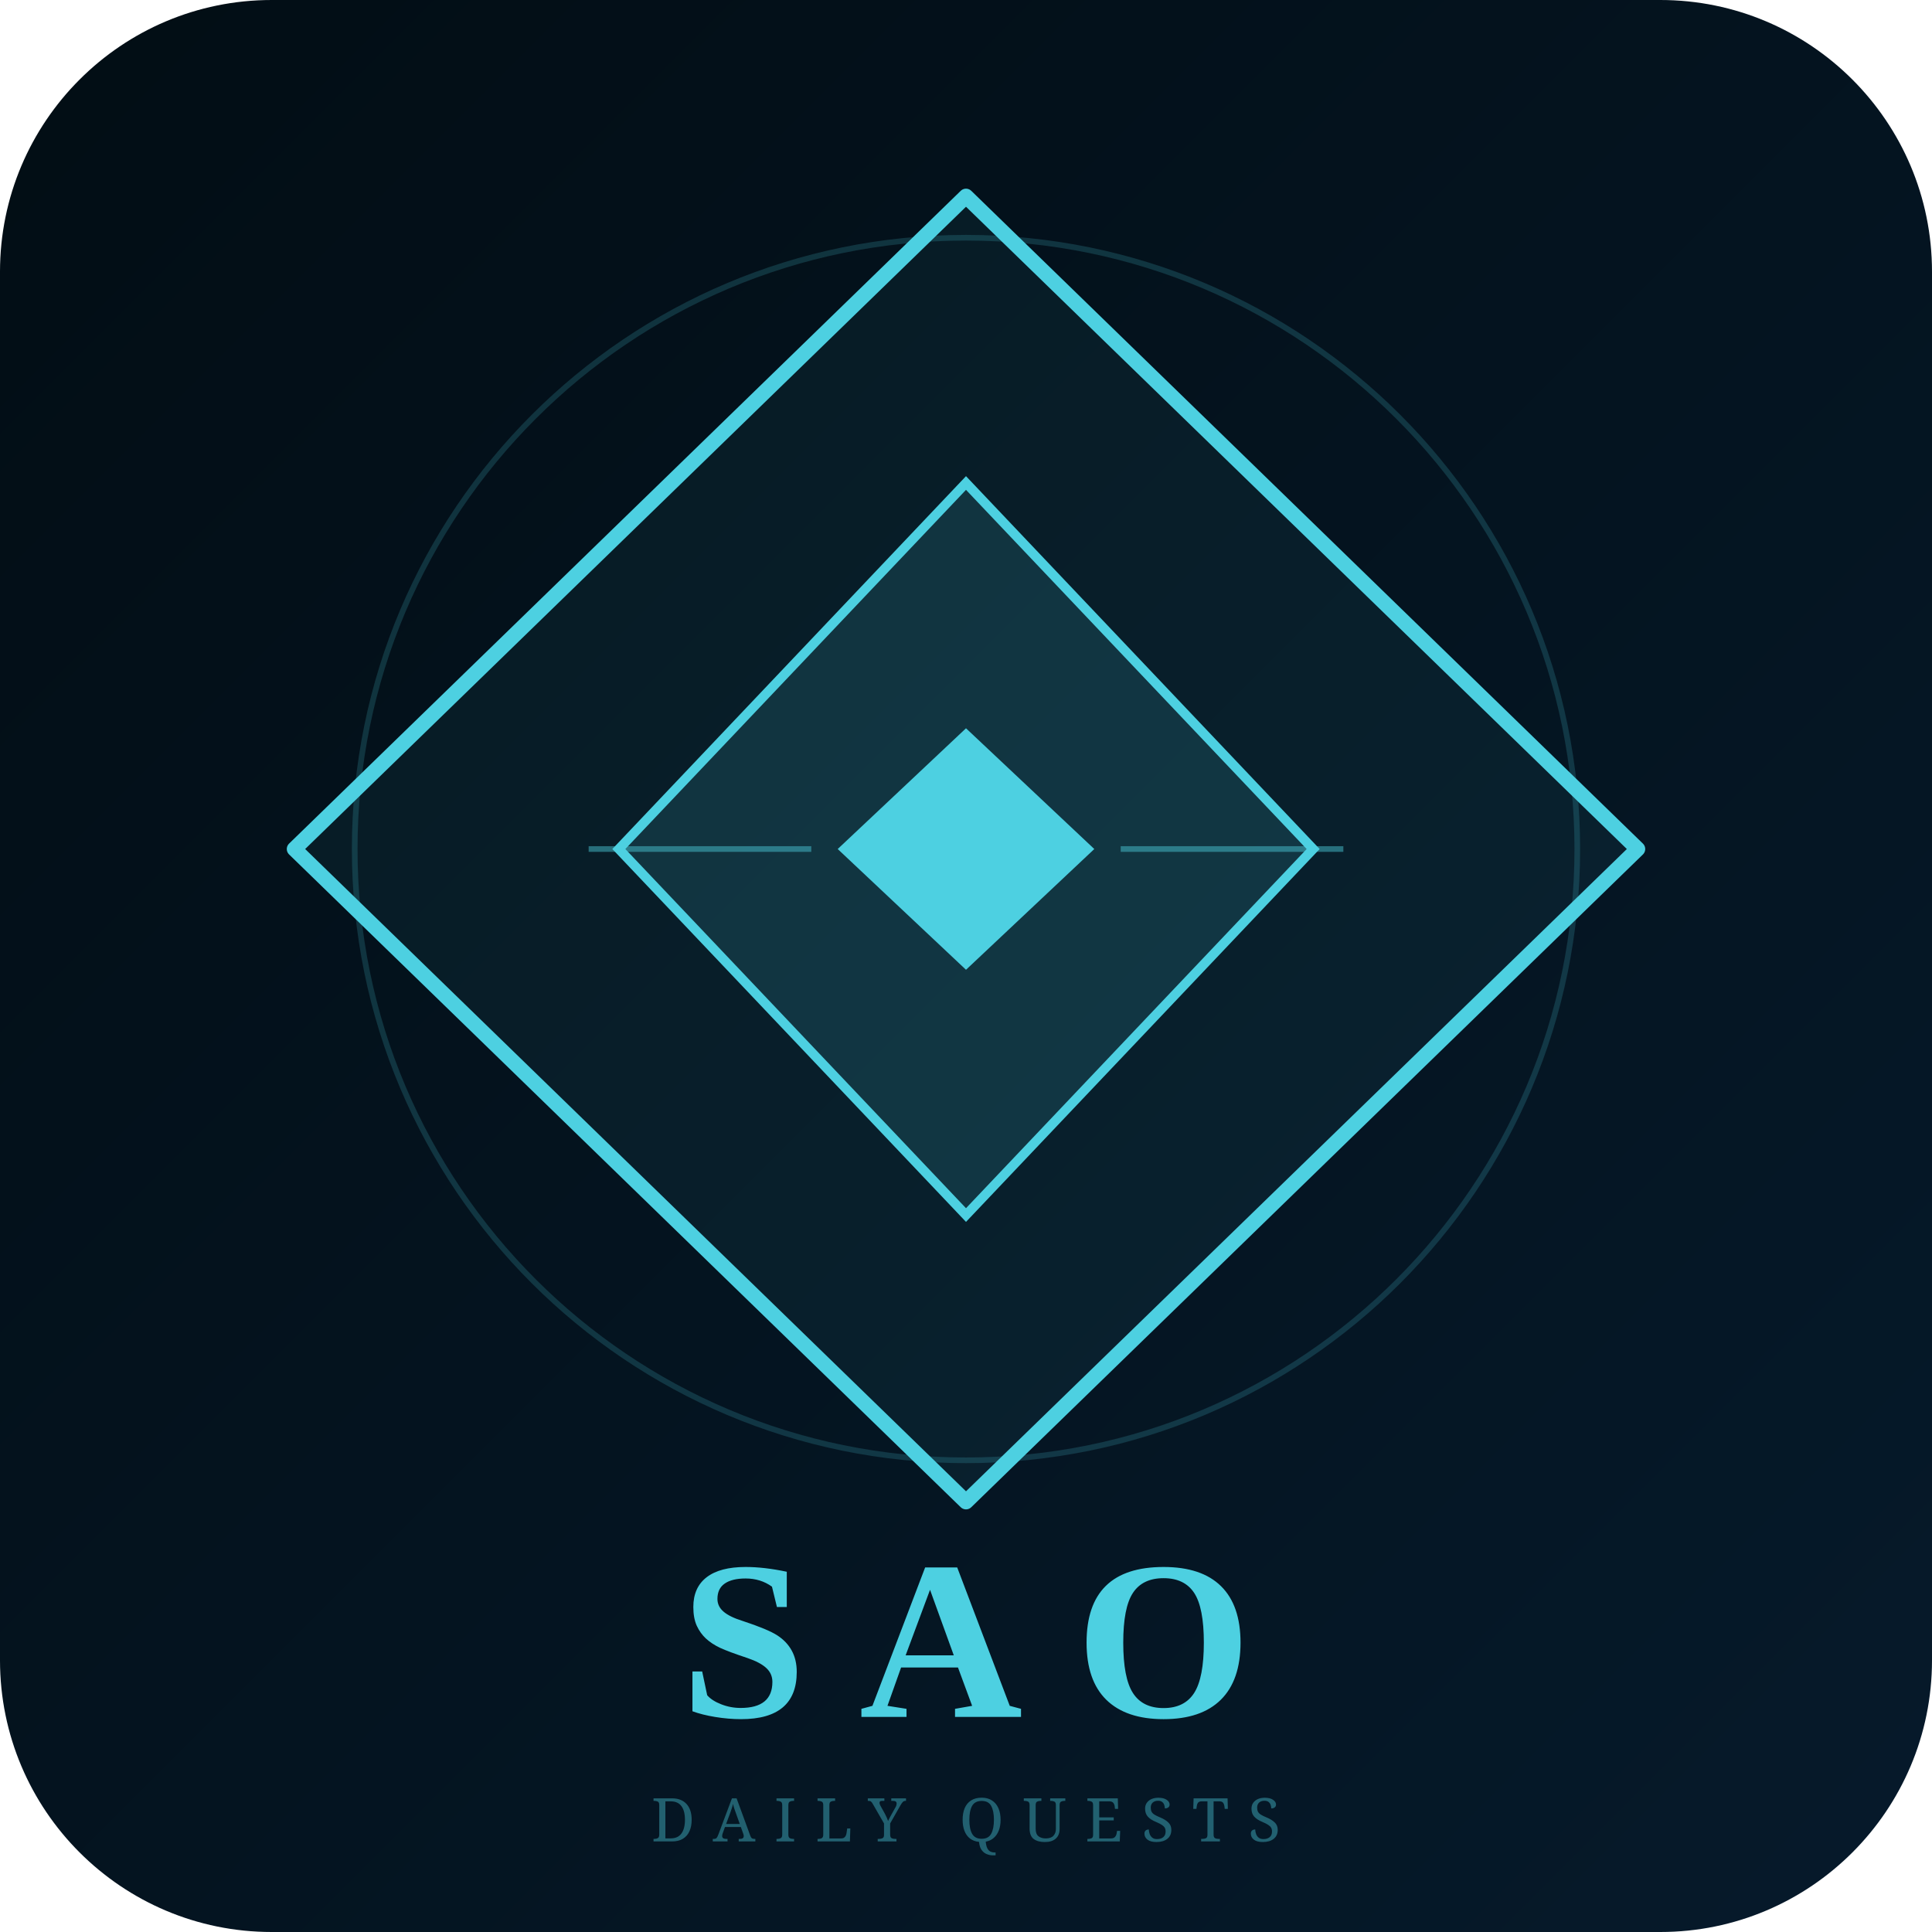
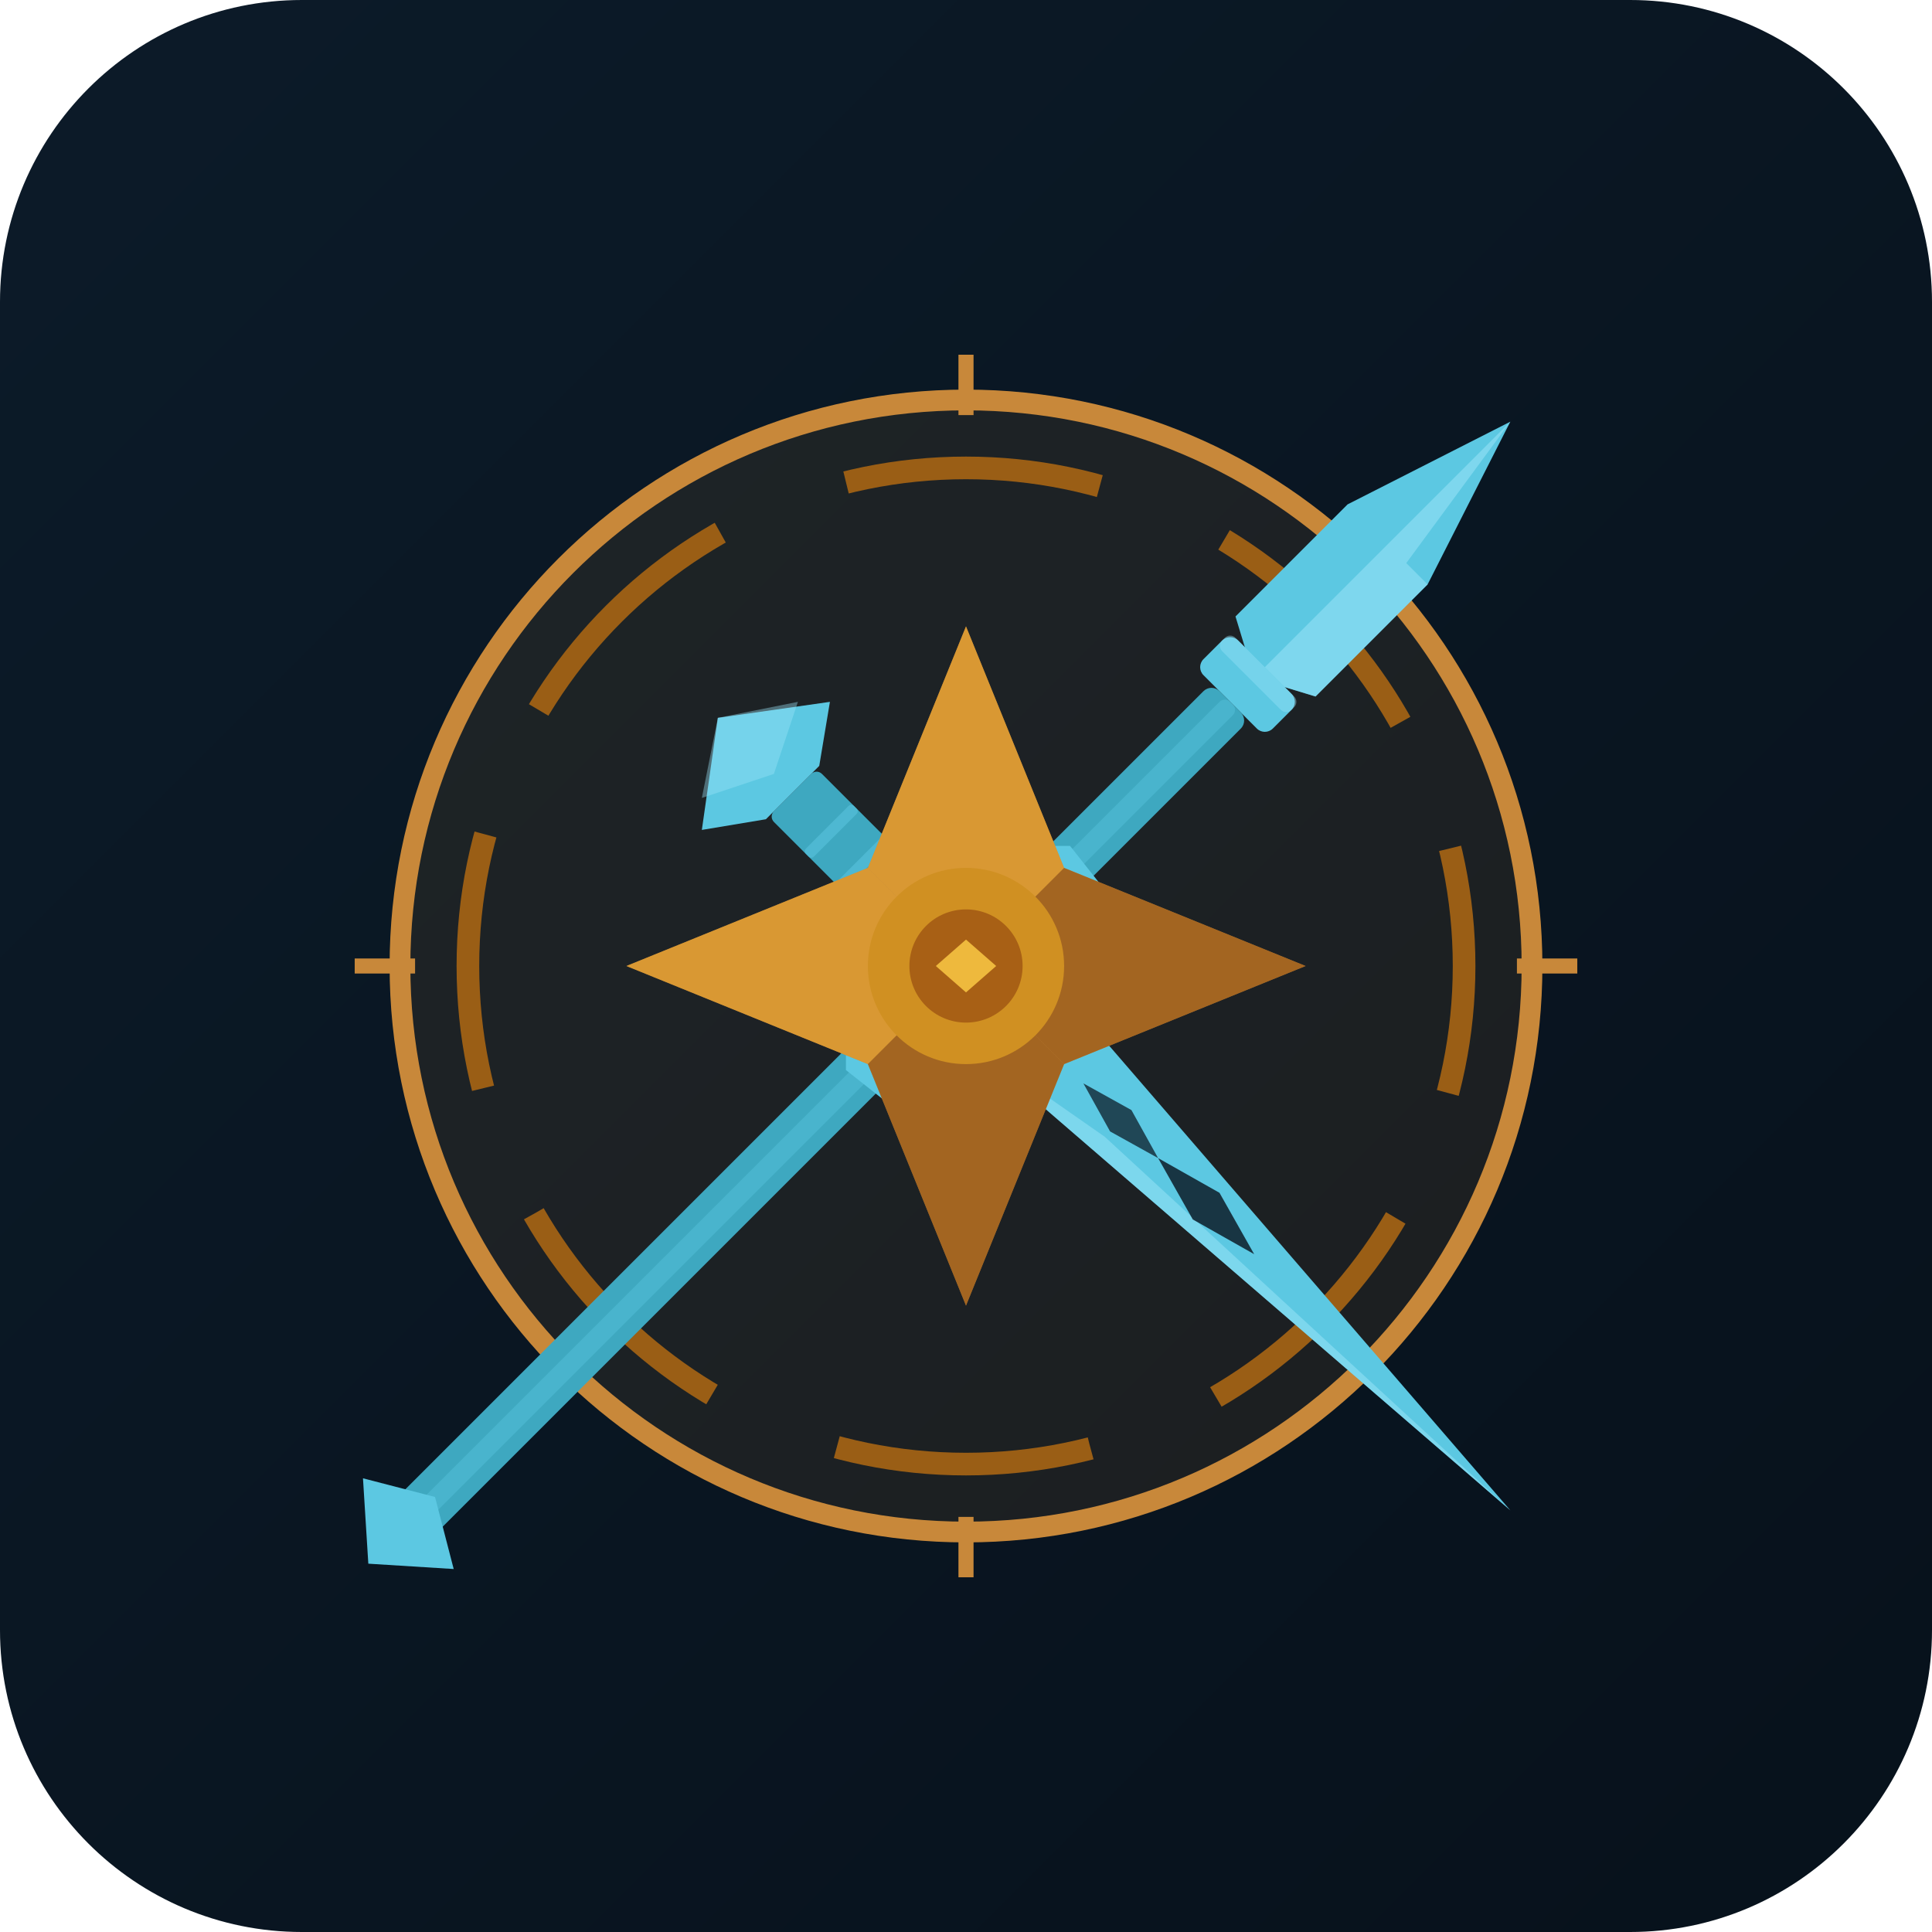
<svg xmlns="http://www.w3.org/2000/svg" viewBox="0 0 512 512">
  <defs>
    <linearGradient id="bg" x1="0%" y1="0%" x2="100%" y2="100%">
-       <stop offset="0%" stop-color="#020d14" />
-       <stop offset="100%" stop-color="#061a2b" />
+       <stop offset="0%" stop-color="#0c1b29" />
+       <stop offset="100%" stop-color="#07111b" />
    </linearGradient>
+     <clipPath id="clip">
+       <rect width="512" height="512" rx="80" />
+     </clipPath>
  </defs>
-   <rect width="512" height="512" rx="72" fill="url(#bg)" />
-   <circle cx="256" cy="225" r="162" fill="none" stroke="#4dd0e1" stroke-width="1.5" opacity="0.18" />
-   <polygon points="256,52 434,225 256,398 78,225" fill="rgba(77,208,225,0.06)" stroke="#4dd0e1" stroke-width="4" stroke-linejoin="round" />
-   <polygon points="256,128 348,225 256,322 164,225" fill="rgba(77,208,225,0.13)" stroke="#4dd0e1" stroke-width="2.5" />
-   <line x1="156" y1="225" x2="215" y2="225" stroke="#4dd0e1" stroke-width="1.5" opacity="0.45" />
-   <line x1="297" y1="225" x2="356" y2="225" stroke="#4dd0e1" stroke-width="1.5" opacity="0.45" />
-   <polygon points="256,193 290,225 256,257 222,225" fill="#4dd0e1" />
-   <text x="256" y="455" text-anchor="middle" font-family="Georgia,'Times New Roman',serif" font-size="60" font-weight="bold" letter-spacing="14" fill="#4dd0e1">SAO</text>
-   <text x="256" y="488" text-anchor="middle" font-family="Georgia,serif" font-size="16" letter-spacing="5" fill="#4dd0e1" opacity="0.4">DAILY QUESTS</text>
+   <rect width="512" height="512" rx="80" fill="url(#bg)" />
+   <g clip-path="url(#clip)">
+     <circle cx="256" cy="256" r="150" fill="rgba(200,136,58,0.10)" />
+     <circle cx="256" cy="256" r="150" fill="none" stroke="#c8883a" stroke-width="5.5" />
+     <circle cx="256" cy="256" r="132" fill="none" stroke="#9a5e15" stroke-width="6" stroke-dasharray="68 36" stroke-dashoffset="34" />
+     <line x1="256" y1="94" x2="256" y2="110" stroke="#c8883a" stroke-width="4" />
+     <line x1="256" y1="402" x2="256" y2="418" stroke="#c8883a" stroke-width="4" />
+     <line x1="94" y1="256" x2="110" y2="256" stroke="#c8883a" stroke-width="4" />
+     <line x1="402" y1="256" x2="418" y2="256" stroke="#c8883a" stroke-width="4" />
+     <g transform="translate(256,256) rotate(45)" fill="#5cc8e2">
+       <polygon points="0,-204, 15,-158, 15,-116, 0,-108, -15,-116, -15,-158" />
+       <polygon points="0,-204, 7,-158, 15,-158, 15,-116, 0,-108" fill="#9ae4f8" opacity="0.55" />
+       <rect x="-13" y="-112" width="26" height="13" rx="3" />
+       <rect x="-13" y="-112" width="26" height="5" rx="2" fill="#9ae4f8" opacity="0.4" />
+       <rect x="-7" y="-99" width="14" height="310" rx="3" fill="#3ea8c0" />
+       <rect x="-2" y="-99" width="5" height="310" rx="2" fill="#5cc8e2" opacity="0.38" />
+       <polygon points="0,224, 17,209, 0,199, -17,209" />
+     </g>
+     <g transform="translate(256,256) rotate(135)" fill="#5cc8e2">
+       <polygon points="0,-204, 14,-13, -14,-13" />
+       <polygon points="0,-204, 6,-58, 14,-13" fill="#9ae4f8" opacity="0.52" />
+       <polygon points="-5,-90, 0,-108, 5,-90, 0,-72" fill="#091520" opacity="0.82" />
+       <polygon points="-4,-58, 0,-72,  4,-58, 0,-44" fill="#091520" opacity="0.72" />
+       <polygon points="-40,-14, 40,-14, 42,3, 32,13, 13,13, 13,6, -13,6, -13,13, -32,13, -42,3" />
+       <rect x="-40" y="-14" width="80" height="4" rx="1" fill="#9ae4f8" opacity="0.38" />
+       <rect x="-9" y="13" width="18" height="52" rx="2" fill="#3ea8c0" />
+       <rect x="-9" y="25" width="18" height="3" rx="1" fill="#5cc8e2" opacity="0.52" />
+       <rect x="-9" y="37" width="18" height="3" rx="1" fill="#5cc8e2" opacity="0.52" />
+       <rect x="-9" y="49" width="18" height="3" rx="1" fill="#5cc8e2" opacity="0.52" />
+       <polygon points="0,93, 24,75, 10,65, -10,65, -24,75" />
+       <polygon points="0,93, 18,81, 0,72, -18,81" fill="#9ae4f8" opacity="0.4" />
+     </g>
+     <polygon points="256,166, 282,230, 346,256, 282,282, 256,346, 230,282, 166,256, 230,230" fill="#c8883a" />
+     <polygon points="256,166, 282,230, 256,256, 230,230" fill="#e0a030" opacity="0.68" />
+     <polygon points="166,256, 230,230, 256,256, 230,282" fill="#e0a030" opacity="0.68" />
+     <polygon points="346,256, 282,282, 256,256, 282,230" fill="#884c10" opacity="0.58" />
+     <polygon points="256,346, 230,282, 256,256, 282,282" fill="#884c10" opacity="0.58" />
+     <circle cx="256" cy="256" r="26" fill="#d09022" />
+     <circle cx="256" cy="256" r="15" fill="#a86015" />
+     <polygon points="256,249, 264,256, 256,263, 248,256" fill="#f4c040" opacity="0.92" />
+   </g>
</svg>
